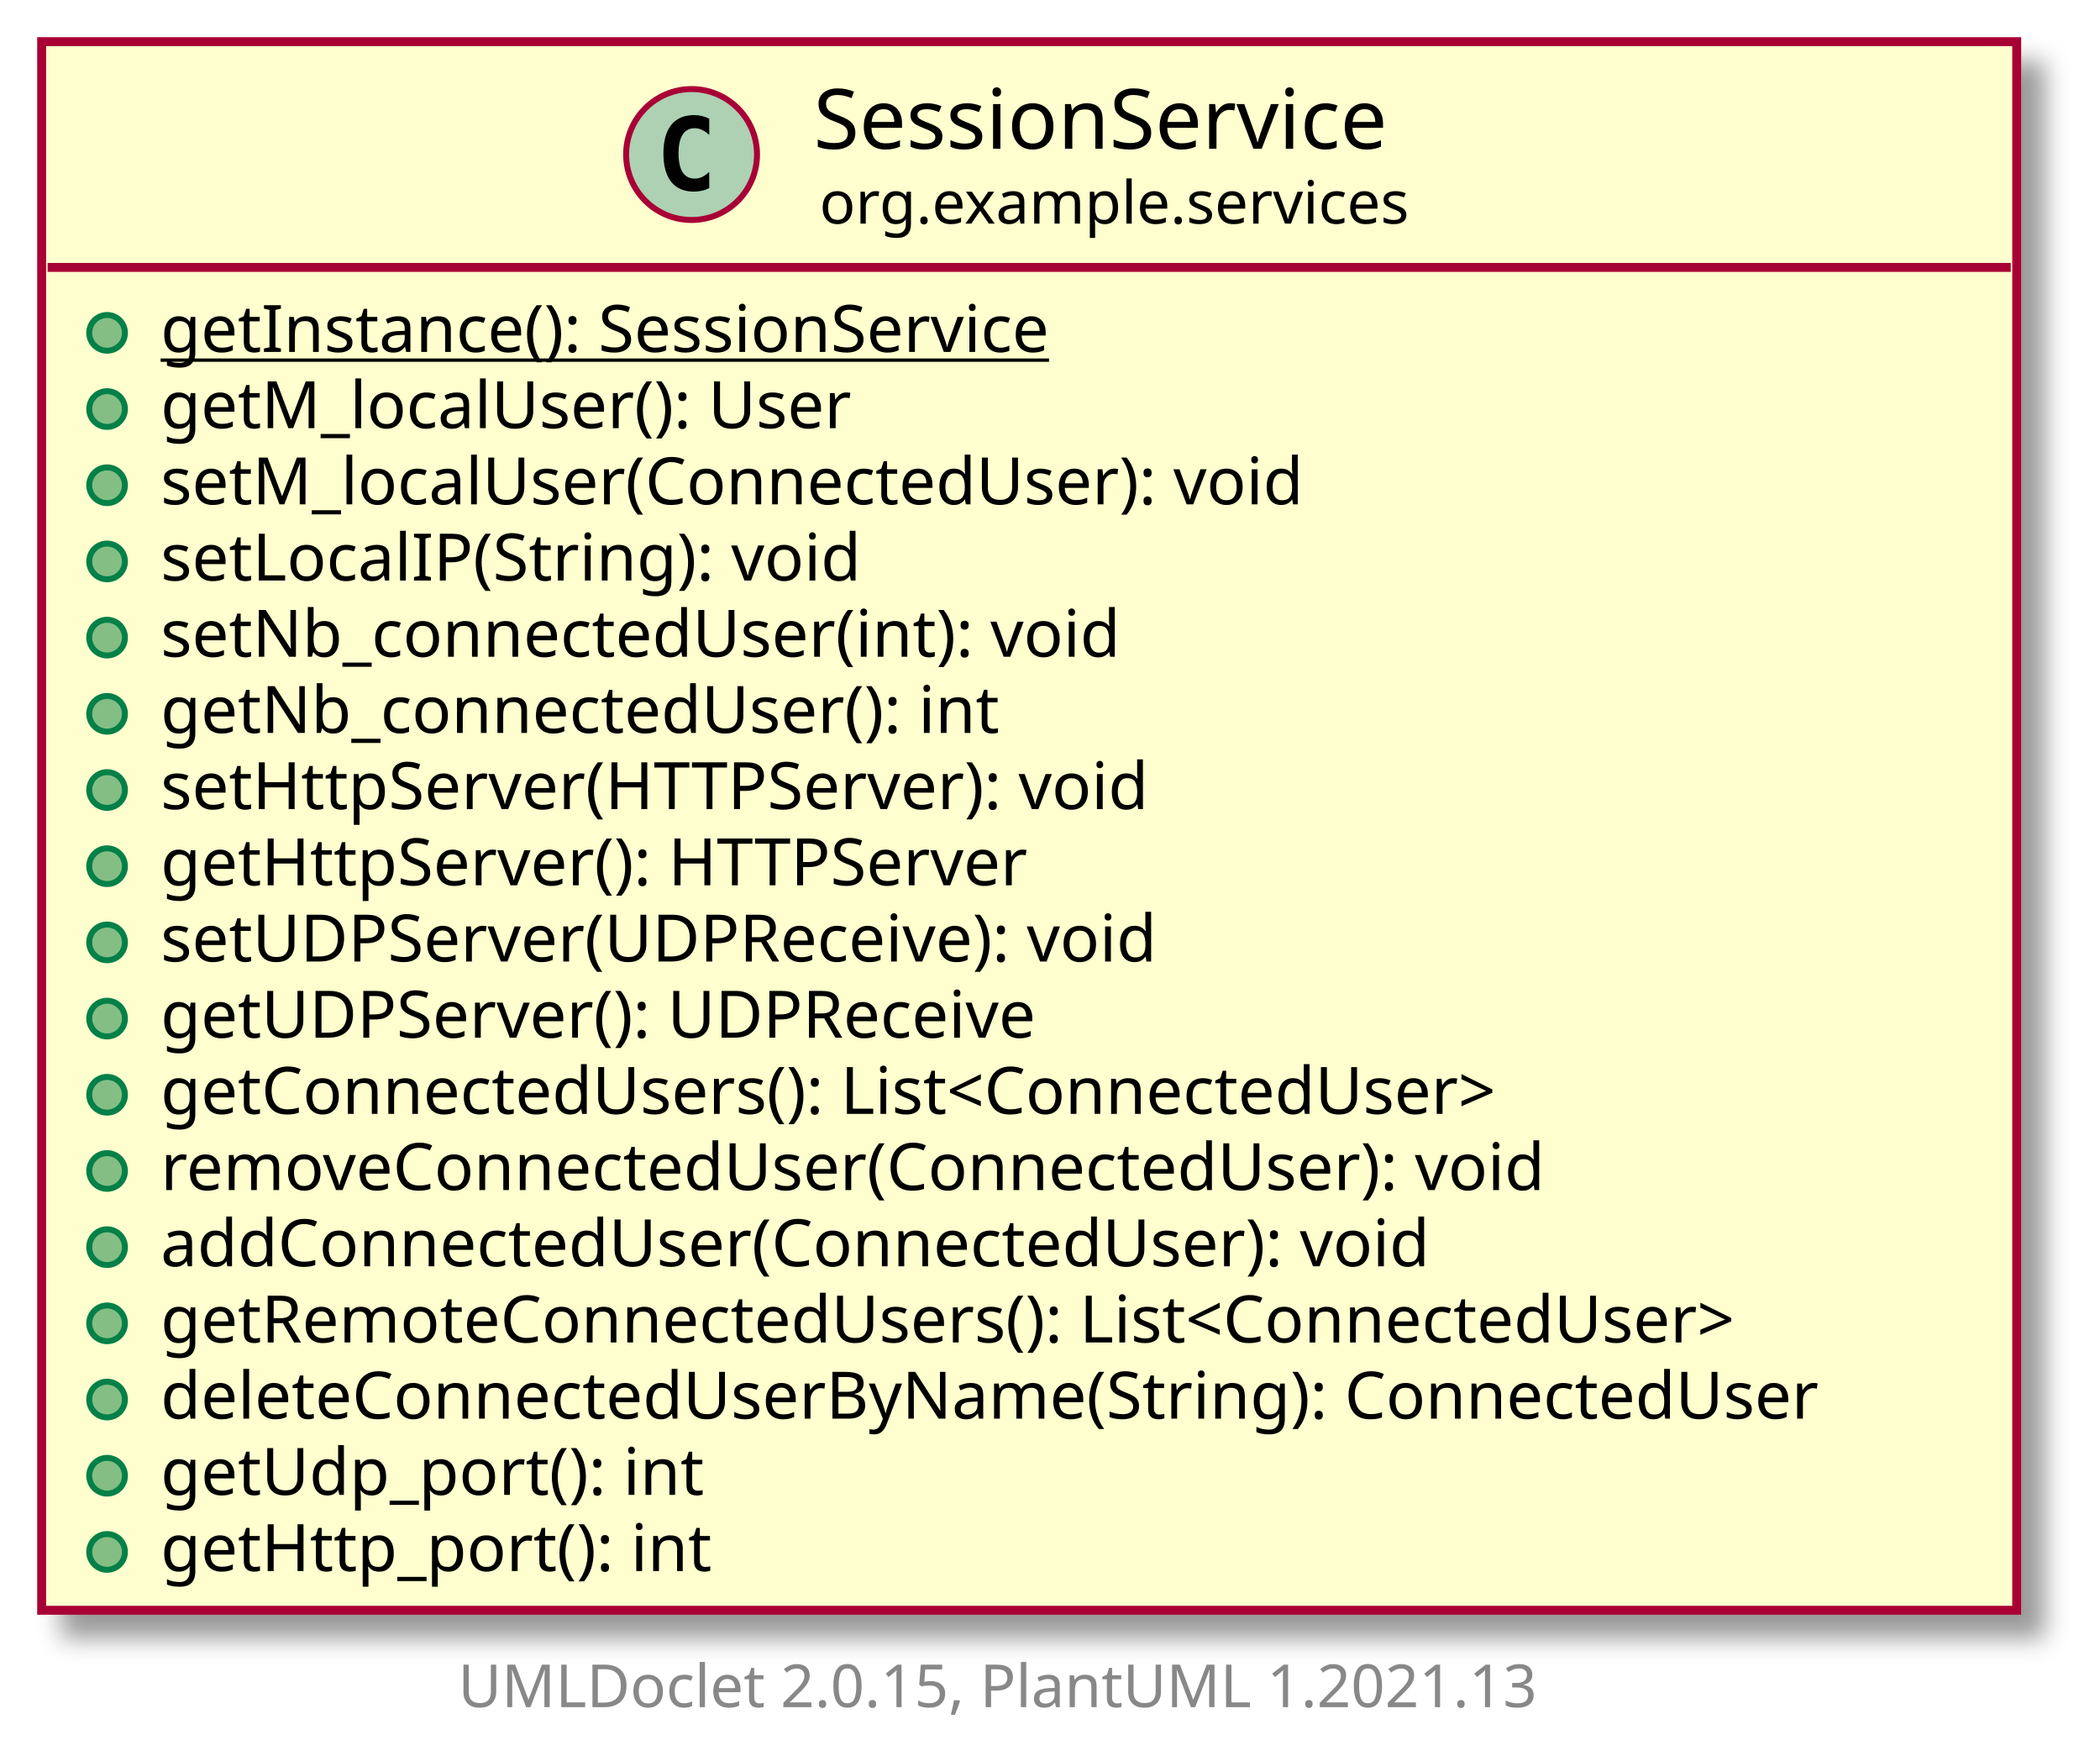
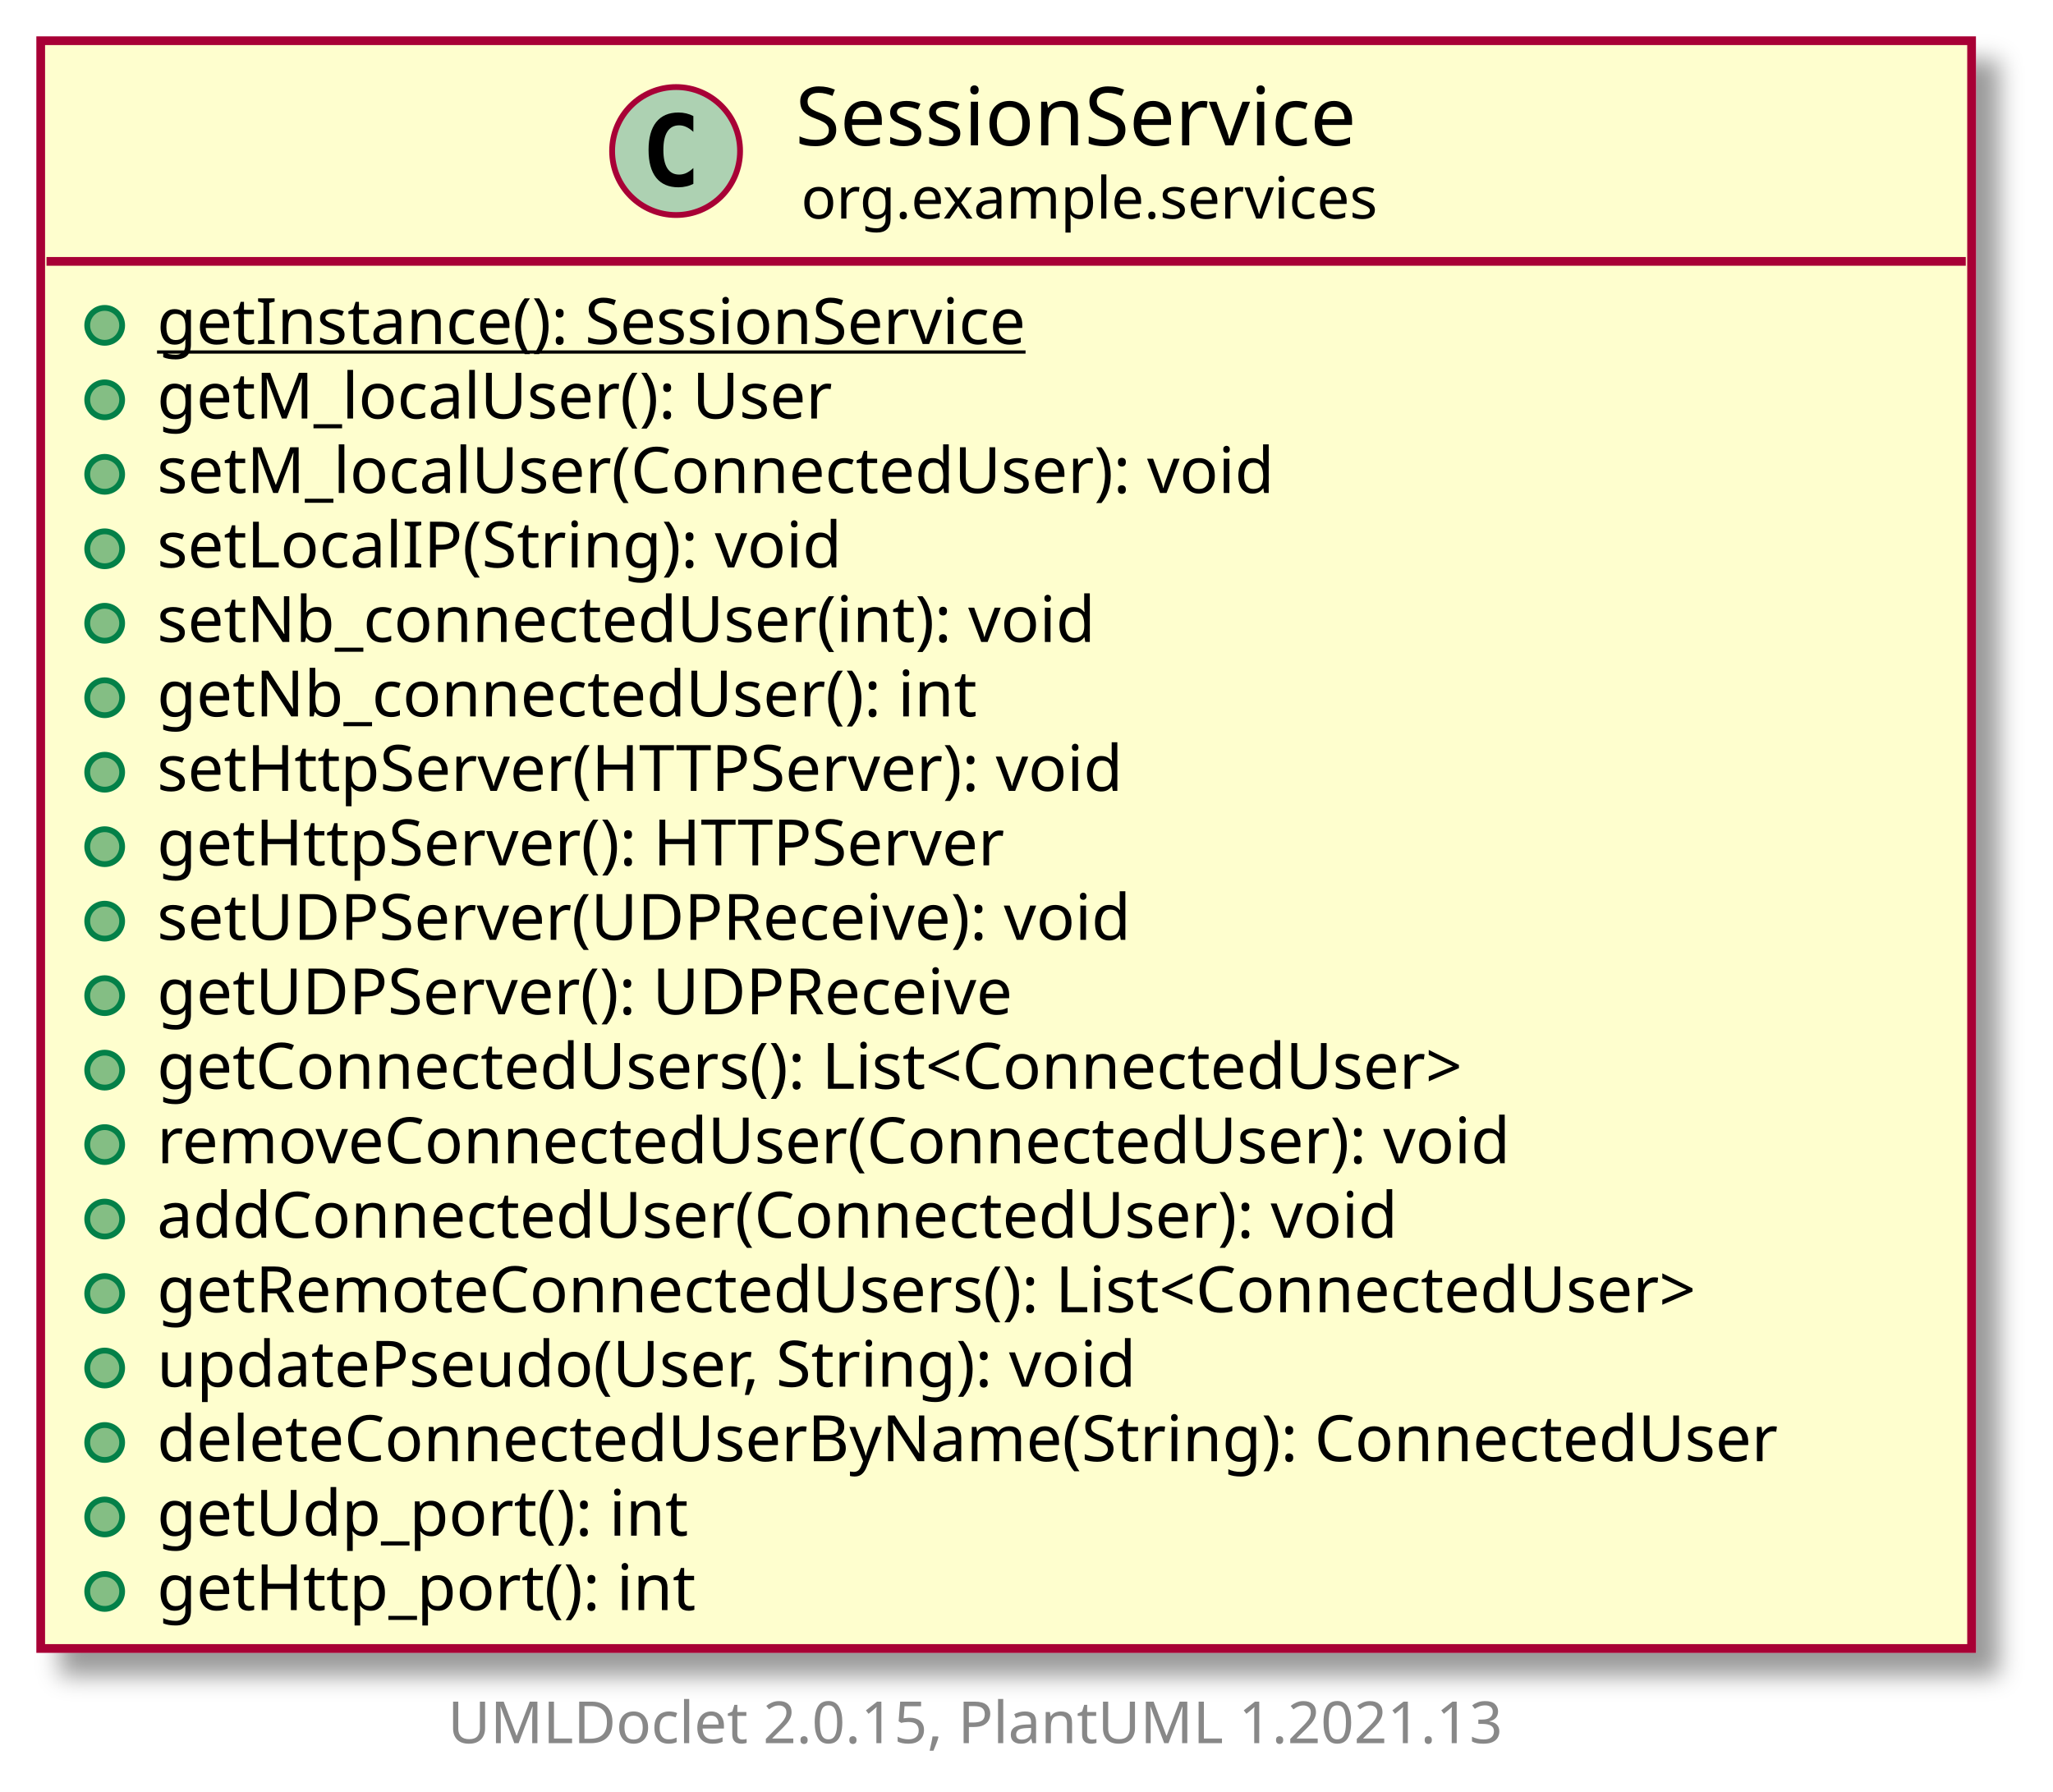
- <svg xmlns="http://www.w3.org/2000/svg" xmlns:xlink="http://www.w3.org/1999/xlink" contentScriptType="application/ecmascript" contentStyleType="text/css" height="295px" preserveAspectRatio="none" style="width:353px;height:295px;background:#FFFFFF;" version="1.1" viewBox="0 0 353 295" width="353px" zoomAndPan="magnify">
+ <svg xmlns="http://www.w3.org/2000/svg" xmlns:xlink="http://www.w3.org/1999/xlink" contentScriptType="application/ecmascript" contentStyleType="text/css" height="308px" preserveAspectRatio="none" style="width:353px;height:308px;background:#FFFFFF;" version="1.1" viewBox="0 0 353 308" width="353px" zoomAndPan="magnify">
  <defs>
-     <filter height="300%" id="fim16047f4zpy" width="300%" x="-1" y="-1">
+     <filter height="300%" id="ft3yzzhv2raz4" width="300%" x="-1" y="-1">
      <feGaussianBlur result="blurOut" stdDeviation="2.0" />
      <feColorMatrix in="blurOut" result="blurOut2" type="matrix" values="0 0 0 0 0 0 0 0 0 0 0 0 0 0 0 0 0 0 .4 0" />
      <feOffset dx="4.0" dy="4.0" in="blurOut2" result="blurOut3" />
      <feBlend in="SourceGraphic" in2="blurOut3" mode="normal" />
    </filter>
  </defs>
  <g>
    <a href="SessionService.html" target="_top" title="SessionService.html" xlink:actuate="onRequest" xlink:href="SessionService.html" xlink:show="new" xlink:title="SessionService.html" xlink:type="simple">
-       <rect codeLine="5" fill="#FEFECE" filter="url(#fim16047f4zpy)" height="263.617" id="org.example.services.SessionService" style="stroke:#A80036;stroke-width:1.5;" width="332" x="7" y="7" />
+       <rect codeLine="5" fill="#FEFECE" filter="url(#ft3yzzhv2raz4)" height="276.422" id="org.example.services.SessionService" style="stroke:#A80036;stroke-width:1.5;" width="332" x="7" y="7" />
      <ellipse cx="116.25" cy="25.969" fill="#ADD1B2" rx="11" ry="11" style="stroke:#A80036;stroke-width:1.0;" />
      <path d="M119.219,31.609 Q118.641,31.906 118,32.047 Q117.359,32.203 116.656,32.203 Q114.156,32.203 112.828,30.562 Q111.516,28.906 111.516,25.781 Q111.516,22.656 112.828,21 Q114.156,19.344 116.656,19.344 Q117.359,19.344 118,19.5 Q118.656,19.656 119.219,19.953 L119.219,22.672 Q118.594,22.094 118,21.828 Q117.406,21.547 116.781,21.547 Q115.438,21.547 114.75,22.625 Q114.062,23.688 114.062,25.781 Q114.062,27.875 114.75,28.953 Q115.438,30.016 116.781,30.016 Q117.406,30.016 118,29.75 Q118.594,29.469 119.219,28.891 L119.219,31.609 Z " fill="#000000" />
      <text fill="#000000" font-family="sans-serif" font-size="14" lengthAdjust="spacing" textLength="105" x="136.75" y="24.995">SessionService</text>
      <text fill="#000000" font-family="sans-serif" font-size="10" lengthAdjust="spacing" textLength="103" x="137.75" y="37.579">org.example.services</text>
      <line style="stroke:#A80036;stroke-width:1.5;" x1="8" x2="338" y1="44.938" y2="44.938" />
      <ellipse cx="18" cy="55.938" fill="#84BE84" rx="3" ry="3" style="stroke:#038048;stroke-width:1.0;" />
      <text fill="#000000" font-family="sans-serif" font-size="11" lengthAdjust="spacing" text-decoration="underline" textLength="170" x="27" y="59.148">getInstance(): SessionService</text>
      <ellipse cx="18" cy="68.742" fill="#84BE84" rx="3" ry="3" style="stroke:#038048;stroke-width:1.0;" />
      <text fill="#000000" font-family="sans-serif" font-size="11" lengthAdjust="spacing" textLength="129" x="27" y="71.953">getM_localUser(): User</text>
      <ellipse cx="18" cy="81.547" fill="#84BE84" rx="3" ry="3" style="stroke:#038048;stroke-width:1.0;" />
      <text fill="#000000" font-family="sans-serif" font-size="11" lengthAdjust="spacing" textLength="212" x="27" y="84.757">setM_localUser(ConnectedUser): void</text>
      <ellipse cx="18" cy="94.352" fill="#84BE84" rx="3" ry="3" style="stroke:#038048;stroke-width:1.0;" />
      <text fill="#000000" font-family="sans-serif" font-size="11" lengthAdjust="spacing" textLength="130" x="27" y="97.562">setLocalIP(String): void</text>
      <ellipse cx="18" cy="107.156" fill="#84BE84" rx="3" ry="3" style="stroke:#038048;stroke-width:1.0;" />
      <text fill="#000000" font-family="sans-serif" font-size="11" lengthAdjust="spacing" textLength="177" x="27" y="110.367">setNb_connectedUser(int): void</text>
      <ellipse cx="18" cy="119.961" fill="#84BE84" rx="3" ry="3" style="stroke:#038048;stroke-width:1.0;" />
      <text fill="#000000" font-family="sans-serif" font-size="11" lengthAdjust="spacing" textLength="154" x="27" y="123.171">getNb_connectedUser(): int</text>
      <ellipse cx="18" cy="132.766" fill="#84BE84" rx="3" ry="3" style="stroke:#038048;stroke-width:1.0;" />
      <text fill="#000000" font-family="sans-serif" font-size="11" lengthAdjust="spacing" textLength="185" x="27" y="135.976">setHttpServer(HTTPServer): void</text>
      <ellipse cx="18" cy="145.57" fill="#84BE84" rx="3" ry="3" style="stroke:#038048;stroke-width:1.0;" />
      <text fill="#000000" font-family="sans-serif" font-size="11" lengthAdjust="spacing" textLength="162" x="27" y="148.781">getHttpServer(): HTTPServer</text>
      <ellipse cx="18" cy="158.375" fill="#84BE84" rx="3" ry="3" style="stroke:#038048;stroke-width:1.0;" />
      <text fill="#000000" font-family="sans-serif" font-size="11" lengthAdjust="spacing" textLength="184" x="27" y="161.585">setUDPServer(UDPReceive): void</text>
      <ellipse cx="18" cy="171.18" fill="#84BE84" rx="3" ry="3" style="stroke:#038048;stroke-width:1.0;" />
      <text fill="#000000" font-family="sans-serif" font-size="11" lengthAdjust="spacing" textLength="161" x="27" y="174.39">getUDPServer(): UDPReceive</text>
      <ellipse cx="18" cy="183.984" fill="#84BE84" rx="3" ry="3" style="stroke:#038048;stroke-width:1.0;" />
      <text fill="#000000" font-family="sans-serif" font-size="11" lengthAdjust="spacing" textLength="253" x="27" y="187.195">getConnectedUsers(): List&lt;ConnectedUser&gt;</text>
      <ellipse cx="18" cy="196.789" fill="#84BE84" rx="3" ry="3" style="stroke:#038048;stroke-width:1.0;" />
      <text fill="#000000" font-family="sans-serif" font-size="11" lengthAdjust="spacing" textLength="256" x="27" y="200">removeConnectedUser(ConnectedUser): void</text>
      <ellipse cx="18" cy="209.594" fill="#84BE84" rx="3" ry="3" style="stroke:#038048;stroke-width:1.0;" />
      <text fill="#000000" font-family="sans-serif" font-size="11" lengthAdjust="spacing" textLength="234" x="27" y="212.804">addConnectedUser(ConnectedUser): void</text>
      <ellipse cx="18" cy="222.398" fill="#84BE84" rx="3" ry="3" style="stroke:#038048;stroke-width:1.0;" />
      <text fill="#000000" font-family="sans-serif" font-size="11" lengthAdjust="spacing" textLength="296" x="27" y="225.609">getRemoteConnectedUsers(): List&lt;ConnectedUser&gt;</text>
      <ellipse cx="18" cy="235.203" fill="#84BE84" rx="3" ry="3" style="stroke:#038048;stroke-width:1.0;" />
-       <text fill="#000000" font-family="sans-serif" font-size="11" lengthAdjust="spacing" textLength="306" x="27" y="238.414">deleteConnectedUserByName(String): ConnectedUser</text>
+       <text fill="#000000" font-family="sans-serif" font-size="11" lengthAdjust="spacing" textLength="189" x="27" y="238.414">updatePseudo(User, String): void</text>
      <ellipse cx="18" cy="248.008" fill="#84BE84" rx="3" ry="3" style="stroke:#038048;stroke-width:1.0;" />
-       <text fill="#000000" font-family="sans-serif" font-size="11" lengthAdjust="spacing" textLength="99" x="27" y="251.218">getUdp_port(): int</text>
+       <text fill="#000000" font-family="sans-serif" font-size="11" lengthAdjust="spacing" textLength="306" x="27" y="251.218">deleteConnectedUserByName(String): ConnectedUser</text>
      <ellipse cx="18" cy="260.812" fill="#84BE84" rx="3" ry="3" style="stroke:#038048;stroke-width:1.0;" />
-       <text fill="#000000" font-family="sans-serif" font-size="11" lengthAdjust="spacing" textLength="100" x="27" y="264.023">getHttp_port(): int</text>
+       <text fill="#000000" font-family="sans-serif" font-size="11" lengthAdjust="spacing" textLength="99" x="27" y="264.023">getUdp_port(): int</text>
+       <ellipse cx="18" cy="273.617" fill="#84BE84" rx="3" ry="3" style="stroke:#038048;stroke-width:1.0;" />
+       <text fill="#000000" font-family="sans-serif" font-size="11" lengthAdjust="spacing" textLength="100" x="27" y="276.828">getHttp_port(): int</text>
    </a>
-     <text fill="#888888" font-family="sans-serif" font-size="10" lengthAdjust="spacing" textLength="192" x="77" y="286.899">UMLDoclet 2.0.15, PlantUML 1.2021.13</text>
+     <text fill="#888888" font-family="sans-serif" font-size="10" lengthAdjust="spacing" textLength="192" x="77" y="299.704">UMLDoclet 2.0.15, PlantUML 1.2021.13</text>
  </g>
</svg>
